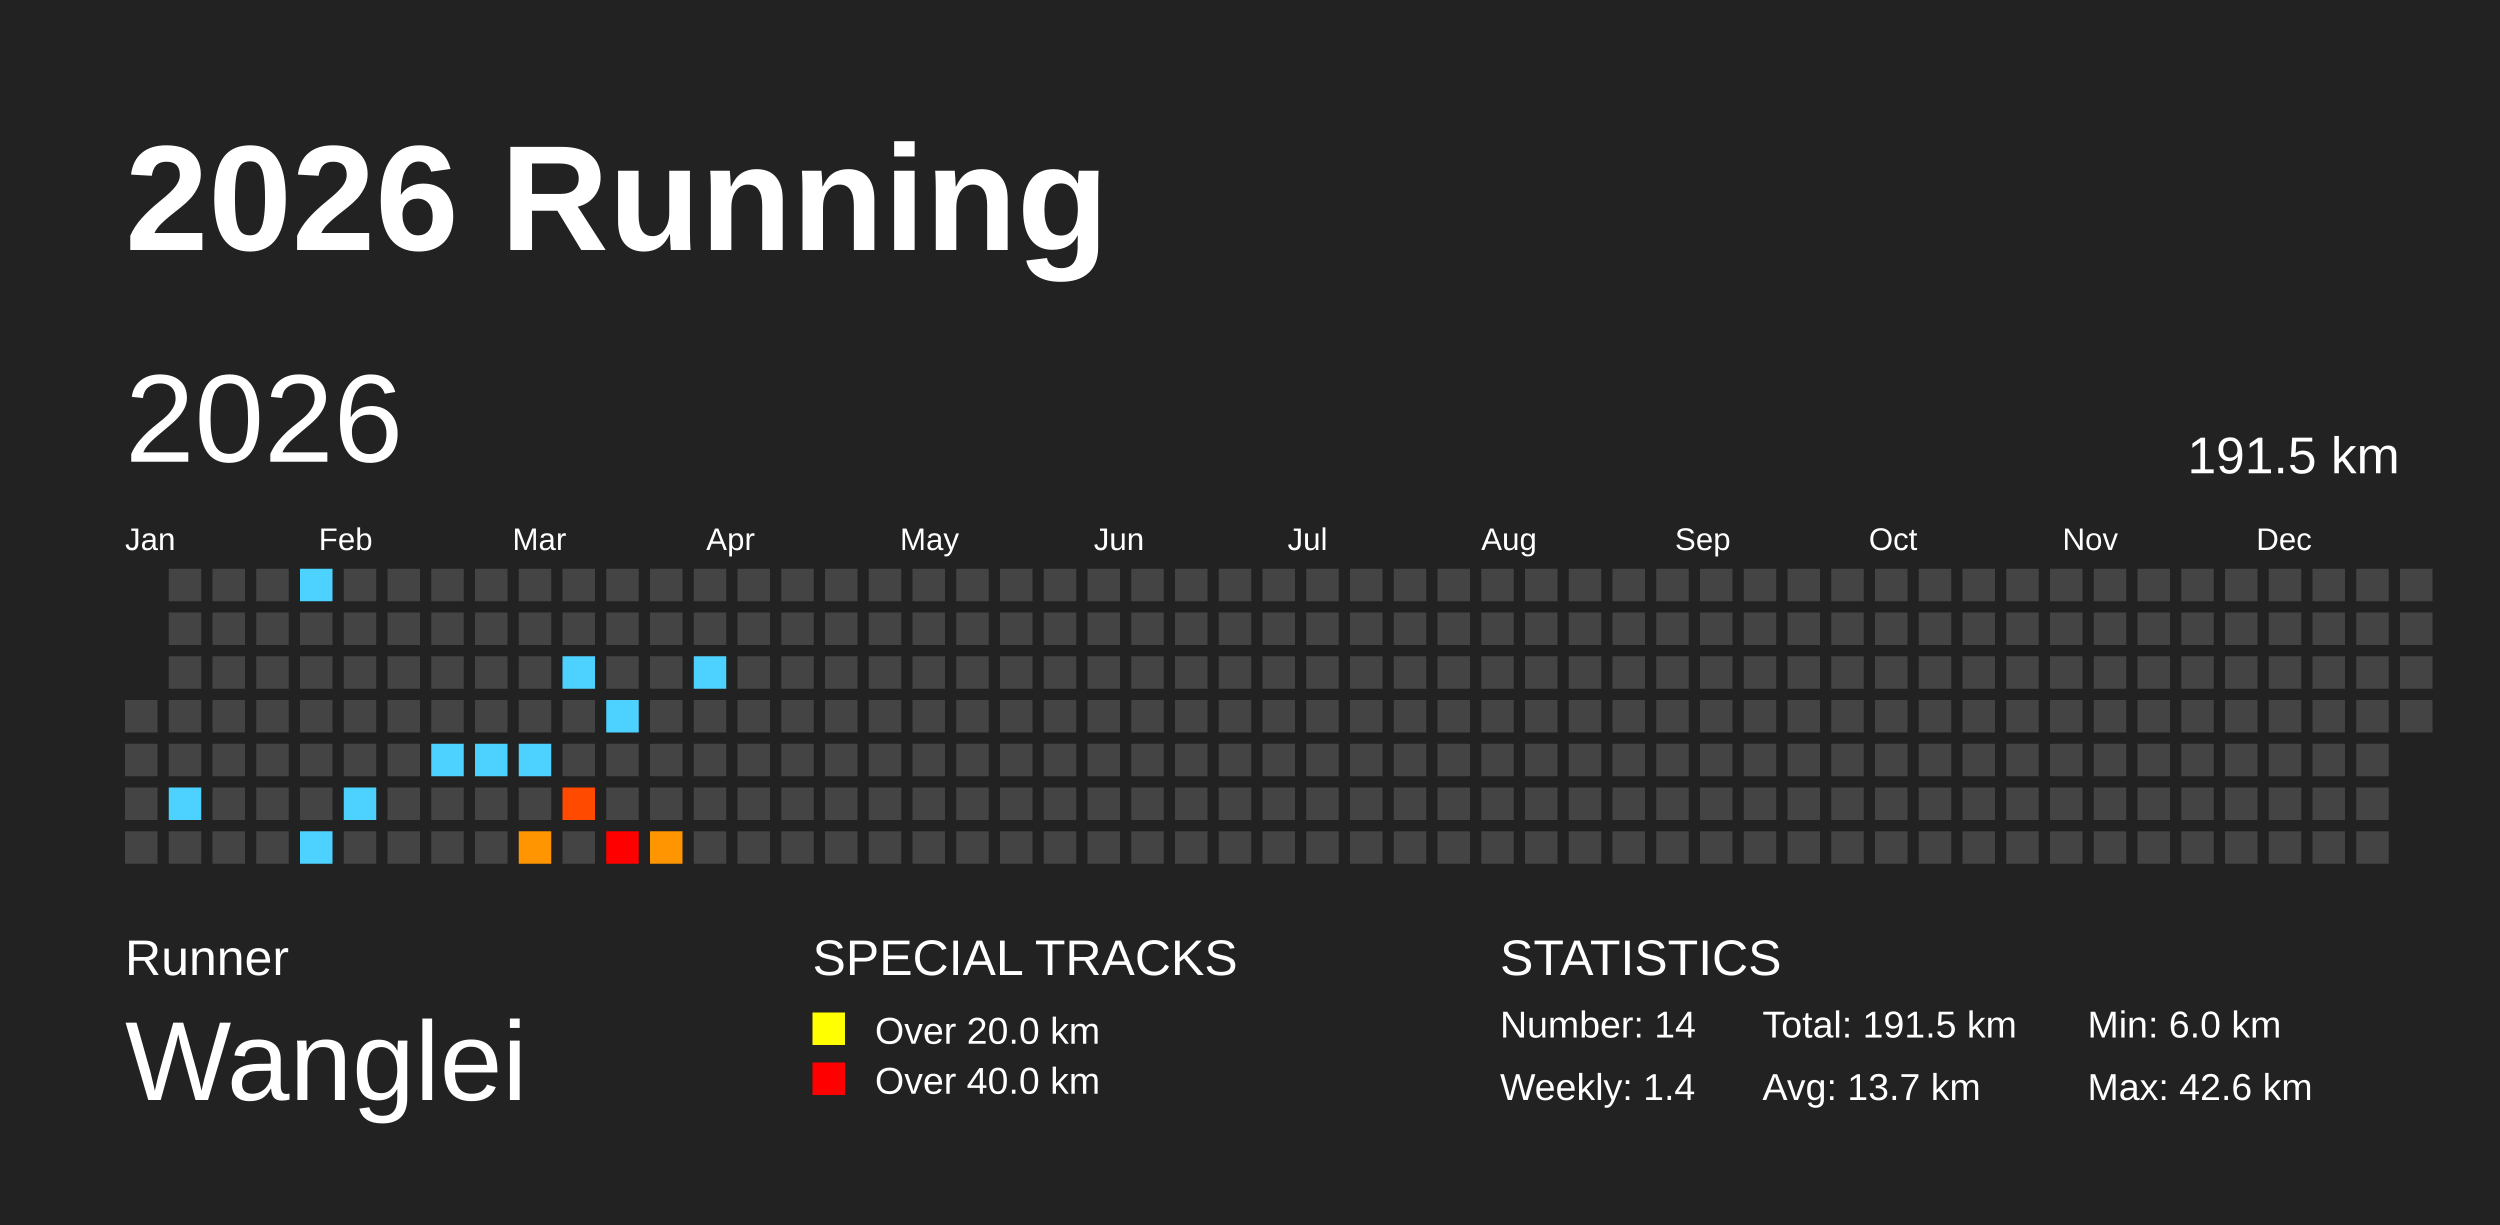
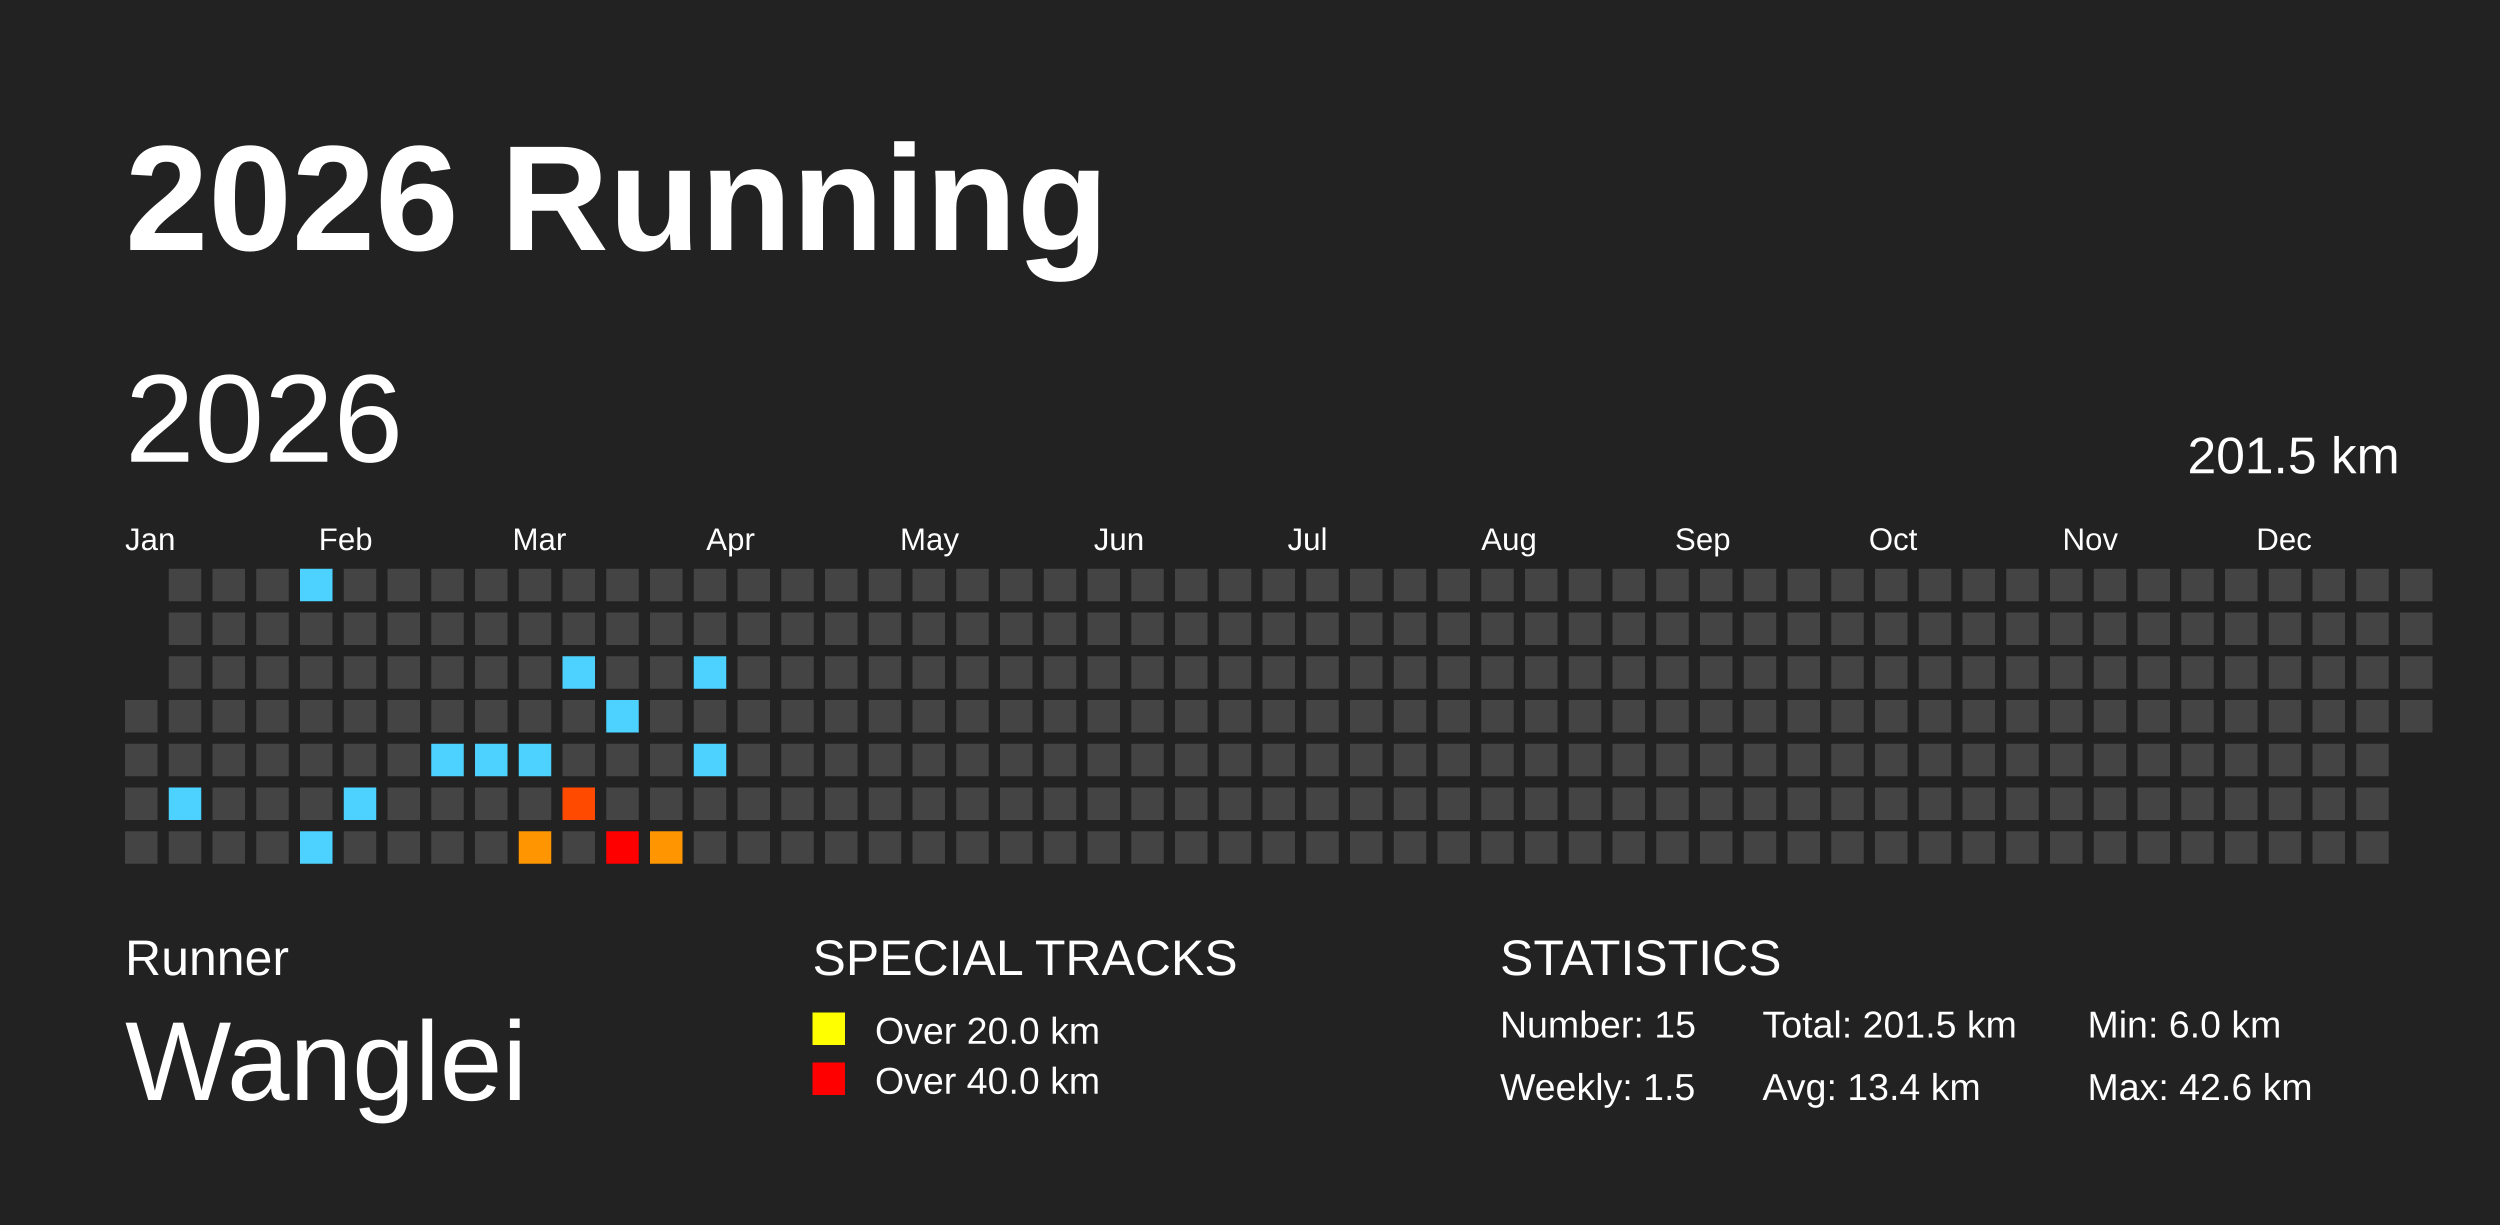
<svg xmlns="http://www.w3.org/2000/svg" baseProfile="full" height="98mm" version="1.1" viewBox="0,0,200,98" width="200mm">
  <defs />
  <rect fill="#222222" height="98" width="200" x="0" y="0" />
  <text fill="#FFFFFF" style="font-size:12px; font-family:Arial; font-weight:bold;" x="10" y="20">2026 Running</text>
  <text fill="#FFFFFF" style="font-size:4px; font-family:Arial" x="10" y="78">Runner</text>
  <text fill="#FFFFFF" style="font-size:9px; font-family:Arial" x="10" y="88">Wanglei</text>
  <text fill="#FFFFFF" style="font-size:4px; font-family:Arial" x="65" y="78">SPECIAL TRACKS</text>
  <rect fill="yellow" height="2.6" width="2.6" x="65" y="81" />
  <text fill="#FFFFFF" style="font-size:3px; font-family:Arial" x="70" y="83.5">Over 20.0 km</text>
  <rect fill="red" height="2.6" width="2.6" x="65" y="85" />
  <text fill="#FFFFFF" style="font-size:3px; font-family:Arial" x="70" y="87.5">Over 40.0 km</text>
  <text fill="#FFFFFF" style="font-size:4px; font-family:Arial" x="120" y="78">STATISTICS</text>
-   <text fill="#FFFFFF" style="font-size:3px; font-family:Arial" x="120" y="83">Number: 14</text>
-   <text fill="#FFFFFF" style="font-size:3px; font-family:Arial" x="120" y="88">Weekly: 1.4</text>
-   <text fill="#FFFFFF" style="font-size:3px; font-family:Arial" x="141" y="83">Total: 191.5 km</text>
-   <text fill="#FFFFFF" style="font-size:3px; font-family:Arial" x="141" y="88">Avg: 13.7 km</text>
+   <text fill="#FFFFFF" style="font-size:3px; font-family:Arial" x="120" y="83">Number: 15</text>
+   <text fill="#FFFFFF" style="font-size:3px; font-family:Arial" x="120" y="88">Weekly: 1.5</text>
+   <text fill="#FFFFFF" style="font-size:3px; font-family:Arial" x="141" y="83">Total: 201.5 km</text>
+   <text fill="#FFFFFF" style="font-size:3px; font-family:Arial" x="141" y="88">Avg: 13.4 km</text>
  <text fill="#FFFFFF" style="font-size:3px; font-family:Arial" x="167" y="83">Min: 6.0 km</text>
  <text fill="#FFFFFF" style="font-size:3px; font-family:Arial" x="167" y="88">Max: 42.6 km</text>
  <text dominant-baseline="hanging" fill="#FFFFFF" style="font-size:10.0px; font-family:Arial;" x="10" y="30">2026</text>
-   <text dominant-baseline="hanging" fill="#FFFFFF" style="font-size:4.125px; font-family:Arial;" x="175" y="35">191.5 km</text>
+   <text dominant-baseline="hanging" fill="#FFFFFF" style="font-size:4.125px; font-family:Arial;" x="175" y="35">201.5 km</text>
  <text fill="#FFFFFF" style="font-size:2.5px; font-family:Arial" x="10.0" y="44">Jan</text>
  <text fill="#FFFFFF" style="font-size:2.5px; font-family:Arial" x="25.5" y="44">Feb</text>
  <text fill="#FFFFFF" style="font-size:2.5px; font-family:Arial" x="41.0" y="44">Mar</text>
  <text fill="#FFFFFF" style="font-size:2.5px; font-family:Arial" x="56.5" y="44">Apr</text>
  <text fill="#FFFFFF" style="font-size:2.5px; font-family:Arial" x="72.0" y="44">May</text>
  <text fill="#FFFFFF" style="font-size:2.5px; font-family:Arial" x="87.5" y="44">Jun</text>
  <text fill="#FFFFFF" style="font-size:2.5px; font-family:Arial" x="103.0" y="44">Jul</text>
  <text fill="#FFFFFF" style="font-size:2.5px; font-family:Arial" x="118.5" y="44">Aug</text>
  <text fill="#FFFFFF" style="font-size:2.5px; font-family:Arial" x="134.0" y="44">Sep</text>
  <text fill="#FFFFFF" style="font-size:2.5px; font-family:Arial" x="149.5" y="44">Oct</text>
  <text fill="#FFFFFF" style="font-size:2.5px; font-family:Arial" x="165.0" y="44">Nov</text>
  <text fill="#FFFFFF" style="font-size:2.5px; font-family:Arial" x="180.5" y="44">Dec</text>
  <rect fill="#444444" height="2.6" width="2.6" x="10.0" y="56.0" />
  <rect fill="#444444" height="2.6" width="2.6" x="10.0" y="59.5" />
  <rect fill="#444444" height="2.6" width="2.6" x="10.0" y="63.0" />
  <rect fill="#444444" height="2.6" width="2.6" x="10.0" y="66.5" />
  <rect fill="#444444" height="2.6" width="2.6" x="13.5" y="45.5" />
  <rect fill="#444444" height="2.6" width="2.6" x="13.5" y="49.0" />
  <rect fill="#444444" height="2.6" width="2.6" x="13.5" y="52.5" />
  <rect fill="#444444" height="2.6" width="2.6" x="13.5" y="56.0" />
  <rect fill="#444444" height="2.6" width="2.6" x="13.5" y="59.5" />
  <rect fill="#4dd2ff" height="2.6" width="2.6" x="13.5" y="63.0" />
  <rect fill="#444444" height="2.6" width="2.6" x="13.5" y="66.5" />
  <rect fill="#444444" height="2.6" width="2.6" x="17.0" y="45.5" />
  <rect fill="#444444" height="2.6" width="2.6" x="17.0" y="49.0" />
  <rect fill="#444444" height="2.6" width="2.6" x="17.0" y="52.5" />
  <rect fill="#444444" height="2.6" width="2.6" x="17.0" y="56.0" />
  <rect fill="#444444" height="2.6" width="2.6" x="17.0" y="59.5" />
  <rect fill="#444444" height="2.6" width="2.6" x="17.0" y="63.0" />
  <rect fill="#444444" height="2.6" width="2.6" x="17.0" y="66.5" />
  <rect fill="#444444" height="2.6" width="2.6" x="20.5" y="45.5" />
  <rect fill="#444444" height="2.6" width="2.6" x="20.5" y="49.0" />
  <rect fill="#444444" height="2.6" width="2.6" x="20.5" y="52.5" />
  <rect fill="#444444" height="2.6" width="2.6" x="20.5" y="56.0" />
  <rect fill="#444444" height="2.6" width="2.6" x="20.5" y="59.5" />
  <rect fill="#444444" height="2.6" width="2.6" x="20.5" y="63.0" />
  <rect fill="#444444" height="2.6" width="2.6" x="20.5" y="66.5" />
  <rect fill="#4dd2ff" height="2.6" width="2.6" x="24.0" y="45.5" />
  <rect fill="#444444" height="2.6" width="2.6" x="24.0" y="49.0" />
  <rect fill="#444444" height="2.6" width="2.6" x="24.0" y="52.5" />
  <rect fill="#444444" height="2.6" width="2.6" x="24.0" y="56.0" />
  <rect fill="#444444" height="2.6" width="2.6" x="24.0" y="59.5" />
  <rect fill="#444444" height="2.6" width="2.6" x="24.0" y="63.0" />
  <rect fill="#4dd2ff" height="2.6" width="2.6" x="24.0" y="66.5" />
  <rect fill="#444444" height="2.6" width="2.6" x="27.5" y="45.5" />
  <rect fill="#444444" height="2.6" width="2.6" x="27.5" y="49.0" />
  <rect fill="#444444" height="2.6" width="2.6" x="27.5" y="52.5" />
  <rect fill="#444444" height="2.6" width="2.6" x="27.5" y="56.0" />
  <rect fill="#444444" height="2.6" width="2.6" x="27.5" y="59.5" />
  <rect fill="#4dd2ff" height="2.6" width="2.6" x="27.5" y="63.0" />
  <rect fill="#444444" height="2.6" width="2.6" x="27.5" y="66.5" />
  <rect fill="#444444" height="2.6" width="2.6" x="31.0" y="45.5" />
  <rect fill="#444444" height="2.6" width="2.6" x="31.0" y="49.0" />
  <rect fill="#444444" height="2.6" width="2.6" x="31.0" y="52.5" />
  <rect fill="#444444" height="2.6" width="2.6" x="31.0" y="56.0" />
  <rect fill="#444444" height="2.6" width="2.6" x="31.0" y="59.5" />
  <rect fill="#444444" height="2.6" width="2.6" x="31.0" y="63.0" />
  <rect fill="#444444" height="2.6" width="2.6" x="31.0" y="66.5" />
  <rect fill="#444444" height="2.6" width="2.6" x="34.5" y="45.5" />
  <rect fill="#444444" height="2.6" width="2.6" x="34.5" y="49.0" />
  <rect fill="#444444" height="2.6" width="2.6" x="34.5" y="52.5" />
  <rect fill="#444444" height="2.6" width="2.6" x="34.5" y="56.0" />
  <rect fill="#4dd2ff" height="2.6" width="2.6" x="34.5" y="59.5" />
  <rect fill="#444444" height="2.6" width="2.6" x="34.5" y="63.0" />
  <rect fill="#444444" height="2.6" width="2.6" x="34.5" y="66.5" />
  <rect fill="#444444" height="2.6" width="2.6" x="38.0" y="45.5" />
  <rect fill="#444444" height="2.6" width="2.6" x="38.0" y="49.0" />
  <rect fill="#444444" height="2.6" width="2.6" x="38.0" y="52.5" />
  <rect fill="#444444" height="2.6" width="2.6" x="38.0" y="56.0" />
  <rect fill="#4dd2ff" height="2.6" width="2.6" x="38.0" y="59.5" />
  <rect fill="#444444" height="2.6" width="2.6" x="38.0" y="63.0" />
  <rect fill="#444444" height="2.6" width="2.6" x="38.0" y="66.5" />
  <rect fill="#444444" height="2.6" width="2.6" x="41.5" y="45.5" />
  <rect fill="#444444" height="2.6" width="2.6" x="41.5" y="49.0" />
  <rect fill="#444444" height="2.6" width="2.6" x="41.5" y="52.5" />
  <rect fill="#444444" height="2.6" width="2.6" x="41.5" y="56.0" />
  <rect fill="#4dd2ff" height="2.6" width="2.6" x="41.5" y="59.5" />
  <rect fill="#444444" height="2.6" width="2.6" x="41.5" y="63.0" />
  <rect fill="#ff9500" height="2.6" width="2.6" x="41.5" y="66.5" />
  <rect fill="#444444" height="2.6" width="2.6" x="45.0" y="45.5" />
  <rect fill="#444444" height="2.6" width="2.6" x="45.0" y="49.0" />
  <rect fill="#4dd2ff" height="2.6" width="2.6" x="45.0" y="52.5" />
  <rect fill="#444444" height="2.6" width="2.6" x="45.0" y="56.0" />
  <rect fill="#444444" height="2.6" width="2.6" x="45.0" y="59.5" />
  <rect fill="#ff4a00" height="2.6" width="2.6" x="45.0" y="63.0" />
  <rect fill="#444444" height="2.6" width="2.6" x="45.0" y="66.5" />
  <rect fill="#444444" height="2.6" width="2.6" x="48.5" y="45.5" />
  <rect fill="#444444" height="2.6" width="2.6" x="48.5" y="49.0" />
  <rect fill="#444444" height="2.6" width="2.6" x="48.5" y="52.5" />
  <rect fill="#4dd2ff" height="2.6" width="2.6" x="48.5" y="56.0" />
  <rect fill="#444444" height="2.6" width="2.6" x="48.5" y="59.5" />
  <rect fill="#444444" height="2.6" width="2.6" x="48.5" y="63.0" />
  <rect fill="red" height="2.6" width="2.6" x="48.5" y="66.5" />
  <rect fill="#444444" height="2.6" width="2.6" x="52.0" y="45.5" />
  <rect fill="#444444" height="2.6" width="2.6" x="52.0" y="49.0" />
  <rect fill="#444444" height="2.6" width="2.6" x="52.0" y="52.5" />
  <rect fill="#444444" height="2.6" width="2.6" x="52.0" y="56.0" />
  <rect fill="#444444" height="2.6" width="2.6" x="52.0" y="59.5" />
  <rect fill="#444444" height="2.6" width="2.6" x="52.0" y="63.0" />
  <rect fill="#ff9500" height="2.6" width="2.6" x="52.0" y="66.5" />
  <rect fill="#444444" height="2.6" width="2.6" x="55.5" y="45.5" />
  <rect fill="#444444" height="2.6" width="2.6" x="55.5" y="49.0" />
  <rect fill="#4dd2ff" height="2.6" width="2.6" x="55.5" y="52.5" />
  <rect fill="#444444" height="2.6" width="2.6" x="55.5" y="56.0" />
-   <rect fill="#444444" height="2.6" width="2.6" x="55.5" y="59.5" />
+   <rect fill="#4dd2ff" height="2.6" width="2.6" x="55.5" y="59.5" />
  <rect fill="#444444" height="2.6" width="2.6" x="55.5" y="63.0" />
  <rect fill="#444444" height="2.6" width="2.6" x="55.5" y="66.5" />
  <rect fill="#444444" height="2.6" width="2.6" x="59.0" y="45.5" />
  <rect fill="#444444" height="2.6" width="2.6" x="59.0" y="49.0" />
  <rect fill="#444444" height="2.6" width="2.6" x="59.0" y="52.5" />
  <rect fill="#444444" height="2.6" width="2.6" x="59.0" y="56.0" />
  <rect fill="#444444" height="2.6" width="2.6" x="59.0" y="59.5" />
  <rect fill="#444444" height="2.6" width="2.6" x="59.0" y="63.0" />
  <rect fill="#444444" height="2.6" width="2.6" x="59.0" y="66.5" />
  <rect fill="#444444" height="2.6" width="2.6" x="62.5" y="45.5" />
  <rect fill="#444444" height="2.6" width="2.6" x="62.5" y="49.0" />
  <rect fill="#444444" height="2.6" width="2.6" x="62.5" y="52.5" />
  <rect fill="#444444" height="2.6" width="2.6" x="62.5" y="56.0" />
  <rect fill="#444444" height="2.6" width="2.6" x="62.5" y="59.5" />
  <rect fill="#444444" height="2.6" width="2.6" x="62.5" y="63.0" />
  <rect fill="#444444" height="2.6" width="2.6" x="62.5" y="66.5" />
  <rect fill="#444444" height="2.6" width="2.6" x="66.0" y="45.5" />
  <rect fill="#444444" height="2.6" width="2.6" x="66.0" y="49.0" />
  <rect fill="#444444" height="2.6" width="2.6" x="66.0" y="52.5" />
  <rect fill="#444444" height="2.6" width="2.6" x="66.0" y="56.0" />
  <rect fill="#444444" height="2.6" width="2.6" x="66.0" y="59.5" />
  <rect fill="#444444" height="2.6" width="2.6" x="66.0" y="63.0" />
  <rect fill="#444444" height="2.6" width="2.6" x="66.0" y="66.5" />
  <rect fill="#444444" height="2.6" width="2.6" x="69.5" y="45.5" />
  <rect fill="#444444" height="2.6" width="2.6" x="69.5" y="49.0" />
  <rect fill="#444444" height="2.6" width="2.6" x="69.5" y="52.5" />
  <rect fill="#444444" height="2.6" width="2.6" x="69.5" y="56.0" />
  <rect fill="#444444" height="2.6" width="2.6" x="69.5" y="59.5" />
  <rect fill="#444444" height="2.6" width="2.6" x="69.5" y="63.0" />
  <rect fill="#444444" height="2.6" width="2.6" x="69.5" y="66.5" />
  <rect fill="#444444" height="2.6" width="2.6" x="73.0" y="45.5" />
  <rect fill="#444444" height="2.6" width="2.6" x="73.0" y="49.0" />
  <rect fill="#444444" height="2.6" width="2.6" x="73.0" y="52.5" />
  <rect fill="#444444" height="2.6" width="2.6" x="73.0" y="56.0" />
  <rect fill="#444444" height="2.6" width="2.6" x="73.0" y="59.5" />
  <rect fill="#444444" height="2.6" width="2.6" x="73.0" y="63.0" />
  <rect fill="#444444" height="2.6" width="2.6" x="73.0" y="66.5" />
  <rect fill="#444444" height="2.6" width="2.6" x="76.5" y="45.5" />
  <rect fill="#444444" height="2.6" width="2.6" x="76.5" y="49.0" />
  <rect fill="#444444" height="2.6" width="2.6" x="76.5" y="52.5" />
  <rect fill="#444444" height="2.6" width="2.6" x="76.5" y="56.0" />
  <rect fill="#444444" height="2.6" width="2.6" x="76.5" y="59.5" />
  <rect fill="#444444" height="2.6" width="2.6" x="76.5" y="63.0" />
  <rect fill="#444444" height="2.6" width="2.6" x="76.5" y="66.5" />
  <rect fill="#444444" height="2.6" width="2.6" x="80.0" y="45.5" />
  <rect fill="#444444" height="2.6" width="2.6" x="80.0" y="49.0" />
  <rect fill="#444444" height="2.6" width="2.6" x="80.0" y="52.5" />
  <rect fill="#444444" height="2.6" width="2.6" x="80.0" y="56.0" />
  <rect fill="#444444" height="2.6" width="2.6" x="80.0" y="59.5" />
  <rect fill="#444444" height="2.6" width="2.6" x="80.0" y="63.0" />
  <rect fill="#444444" height="2.6" width="2.6" x="80.0" y="66.5" />
  <rect fill="#444444" height="2.6" width="2.6" x="83.5" y="45.5" />
  <rect fill="#444444" height="2.6" width="2.6" x="83.5" y="49.0" />
  <rect fill="#444444" height="2.6" width="2.6" x="83.5" y="52.5" />
  <rect fill="#444444" height="2.6" width="2.6" x="83.5" y="56.0" />
  <rect fill="#444444" height="2.6" width="2.6" x="83.5" y="59.5" />
  <rect fill="#444444" height="2.6" width="2.6" x="83.5" y="63.0" />
  <rect fill="#444444" height="2.6" width="2.6" x="83.5" y="66.5" />
  <rect fill="#444444" height="2.6" width="2.6" x="87.0" y="45.5" />
  <rect fill="#444444" height="2.6" width="2.6" x="87.0" y="49.0" />
  <rect fill="#444444" height="2.6" width="2.6" x="87.0" y="52.5" />
  <rect fill="#444444" height="2.6" width="2.6" x="87.0" y="56.0" />
  <rect fill="#444444" height="2.6" width="2.6" x="87.0" y="59.5" />
  <rect fill="#444444" height="2.6" width="2.6" x="87.0" y="63.0" />
  <rect fill="#444444" height="2.6" width="2.6" x="87.0" y="66.5" />
  <rect fill="#444444" height="2.6" width="2.6" x="90.5" y="45.5" />
  <rect fill="#444444" height="2.6" width="2.6" x="90.5" y="49.0" />
  <rect fill="#444444" height="2.6" width="2.6" x="90.5" y="52.5" />
  <rect fill="#444444" height="2.6" width="2.6" x="90.5" y="56.0" />
  <rect fill="#444444" height="2.6" width="2.6" x="90.5" y="59.5" />
  <rect fill="#444444" height="2.6" width="2.6" x="90.5" y="63.0" />
  <rect fill="#444444" height="2.6" width="2.6" x="90.5" y="66.5" />
  <rect fill="#444444" height="2.6" width="2.6" x="94.0" y="45.5" />
  <rect fill="#444444" height="2.6" width="2.6" x="94.0" y="49.0" />
  <rect fill="#444444" height="2.6" width="2.6" x="94.0" y="52.5" />
  <rect fill="#444444" height="2.6" width="2.6" x="94.0" y="56.0" />
  <rect fill="#444444" height="2.6" width="2.6" x="94.0" y="59.5" />
  <rect fill="#444444" height="2.6" width="2.6" x="94.0" y="63.0" />
  <rect fill="#444444" height="2.6" width="2.6" x="94.0" y="66.5" />
  <rect fill="#444444" height="2.6" width="2.6" x="97.5" y="45.5" />
  <rect fill="#444444" height="2.6" width="2.6" x="97.5" y="49.0" />
  <rect fill="#444444" height="2.6" width="2.6" x="97.5" y="52.5" />
  <rect fill="#444444" height="2.6" width="2.6" x="97.5" y="56.0" />
  <rect fill="#444444" height="2.6" width="2.6" x="97.5" y="59.5" />
  <rect fill="#444444" height="2.6" width="2.6" x="97.5" y="63.0" />
  <rect fill="#444444" height="2.6" width="2.6" x="97.5" y="66.5" />
  <rect fill="#444444" height="2.6" width="2.6" x="101.0" y="45.5" />
  <rect fill="#444444" height="2.6" width="2.6" x="101.0" y="49.0" />
  <rect fill="#444444" height="2.6" width="2.6" x="101.0" y="52.5" />
  <rect fill="#444444" height="2.6" width="2.6" x="101.0" y="56.0" />
  <rect fill="#444444" height="2.6" width="2.6" x="101.0" y="59.5" />
  <rect fill="#444444" height="2.6" width="2.6" x="101.0" y="63.0" />
  <rect fill="#444444" height="2.6" width="2.6" x="101.0" y="66.5" />
  <rect fill="#444444" height="2.6" width="2.6" x="104.5" y="45.5" />
  <rect fill="#444444" height="2.6" width="2.6" x="104.5" y="49.0" />
  <rect fill="#444444" height="2.6" width="2.6" x="104.5" y="52.5" />
  <rect fill="#444444" height="2.6" width="2.6" x="104.5" y="56.0" />
  <rect fill="#444444" height="2.6" width="2.6" x="104.5" y="59.5" />
  <rect fill="#444444" height="2.6" width="2.6" x="104.5" y="63.0" />
  <rect fill="#444444" height="2.6" width="2.6" x="104.5" y="66.5" />
  <rect fill="#444444" height="2.6" width="2.6" x="108.0" y="45.5" />
  <rect fill="#444444" height="2.6" width="2.6" x="108.0" y="49.0" />
  <rect fill="#444444" height="2.6" width="2.6" x="108.0" y="52.5" />
  <rect fill="#444444" height="2.6" width="2.6" x="108.0" y="56.0" />
  <rect fill="#444444" height="2.6" width="2.6" x="108.0" y="59.5" />
  <rect fill="#444444" height="2.6" width="2.6" x="108.0" y="63.0" />
  <rect fill="#444444" height="2.6" width="2.6" x="108.0" y="66.5" />
  <rect fill="#444444" height="2.6" width="2.6" x="111.5" y="45.5" />
  <rect fill="#444444" height="2.6" width="2.6" x="111.5" y="49.0" />
  <rect fill="#444444" height="2.6" width="2.6" x="111.5" y="52.5" />
  <rect fill="#444444" height="2.6" width="2.6" x="111.5" y="56.0" />
  <rect fill="#444444" height="2.6" width="2.6" x="111.5" y="59.5" />
  <rect fill="#444444" height="2.6" width="2.6" x="111.5" y="63.0" />
  <rect fill="#444444" height="2.6" width="2.6" x="111.5" y="66.5" />
  <rect fill="#444444" height="2.6" width="2.6" x="115.0" y="45.5" />
  <rect fill="#444444" height="2.6" width="2.6" x="115.0" y="49.0" />
  <rect fill="#444444" height="2.6" width="2.6" x="115.0" y="52.5" />
  <rect fill="#444444" height="2.6" width="2.6" x="115.0" y="56.0" />
  <rect fill="#444444" height="2.6" width="2.6" x="115.0" y="59.5" />
  <rect fill="#444444" height="2.6" width="2.6" x="115.0" y="63.0" />
  <rect fill="#444444" height="2.6" width="2.6" x="115.0" y="66.5" />
  <rect fill="#444444" height="2.6" width="2.6" x="118.5" y="45.5" />
  <rect fill="#444444" height="2.6" width="2.6" x="118.5" y="49.0" />
  <rect fill="#444444" height="2.6" width="2.6" x="118.5" y="52.5" />
  <rect fill="#444444" height="2.6" width="2.6" x="118.5" y="56.0" />
  <rect fill="#444444" height="2.6" width="2.6" x="118.5" y="59.5" />
  <rect fill="#444444" height="2.6" width="2.6" x="118.5" y="63.0" />
  <rect fill="#444444" height="2.6" width="2.6" x="118.5" y="66.5" />
  <rect fill="#444444" height="2.6" width="2.6" x="122.0" y="45.5" />
  <rect fill="#444444" height="2.6" width="2.6" x="122.0" y="49.0" />
  <rect fill="#444444" height="2.6" width="2.6" x="122.0" y="52.5" />
  <rect fill="#444444" height="2.6" width="2.6" x="122.0" y="56.0" />
  <rect fill="#444444" height="2.6" width="2.6" x="122.0" y="59.5" />
  <rect fill="#444444" height="2.6" width="2.6" x="122.0" y="63.0" />
  <rect fill="#444444" height="2.6" width="2.6" x="122.0" y="66.5" />
  <rect fill="#444444" height="2.6" width="2.6" x="125.5" y="45.5" />
  <rect fill="#444444" height="2.6" width="2.6" x="125.5" y="49.0" />
  <rect fill="#444444" height="2.6" width="2.6" x="125.5" y="52.5" />
  <rect fill="#444444" height="2.6" width="2.6" x="125.5" y="56.0" />
  <rect fill="#444444" height="2.6" width="2.6" x="125.5" y="59.5" />
  <rect fill="#444444" height="2.6" width="2.6" x="125.5" y="63.0" />
  <rect fill="#444444" height="2.6" width="2.6" x="125.5" y="66.5" />
  <rect fill="#444444" height="2.6" width="2.6" x="129.0" y="45.5" />
  <rect fill="#444444" height="2.6" width="2.6" x="129.0" y="49.0" />
  <rect fill="#444444" height="2.6" width="2.6" x="129.0" y="52.5" />
  <rect fill="#444444" height="2.6" width="2.6" x="129.0" y="56.0" />
  <rect fill="#444444" height="2.6" width="2.6" x="129.0" y="59.5" />
  <rect fill="#444444" height="2.6" width="2.6" x="129.0" y="63.0" />
  <rect fill="#444444" height="2.6" width="2.6" x="129.0" y="66.5" />
  <rect fill="#444444" height="2.6" width="2.6" x="132.5" y="45.5" />
  <rect fill="#444444" height="2.6" width="2.6" x="132.5" y="49.0" />
  <rect fill="#444444" height="2.6" width="2.6" x="132.5" y="52.5" />
  <rect fill="#444444" height="2.6" width="2.6" x="132.5" y="56.0" />
  <rect fill="#444444" height="2.6" width="2.6" x="132.5" y="59.5" />
  <rect fill="#444444" height="2.6" width="2.6" x="132.5" y="63.0" />
  <rect fill="#444444" height="2.6" width="2.6" x="132.5" y="66.5" />
  <rect fill="#444444" height="2.6" width="2.6" x="136.0" y="45.5" />
  <rect fill="#444444" height="2.6" width="2.6" x="136.0" y="49.0" />
  <rect fill="#444444" height="2.6" width="2.6" x="136.0" y="52.5" />
  <rect fill="#444444" height="2.6" width="2.6" x="136.0" y="56.0" />
  <rect fill="#444444" height="2.6" width="2.6" x="136.0" y="59.5" />
  <rect fill="#444444" height="2.6" width="2.6" x="136.0" y="63.0" />
  <rect fill="#444444" height="2.6" width="2.6" x="136.0" y="66.5" />
  <rect fill="#444444" height="2.6" width="2.6" x="139.5" y="45.5" />
  <rect fill="#444444" height="2.6" width="2.6" x="139.5" y="49.0" />
  <rect fill="#444444" height="2.6" width="2.6" x="139.5" y="52.5" />
  <rect fill="#444444" height="2.6" width="2.6" x="139.5" y="56.0" />
  <rect fill="#444444" height="2.6" width="2.6" x="139.5" y="59.5" />
  <rect fill="#444444" height="2.6" width="2.6" x="139.5" y="63.0" />
  <rect fill="#444444" height="2.6" width="2.6" x="139.5" y="66.5" />
  <rect fill="#444444" height="2.6" width="2.6" x="143.0" y="45.5" />
  <rect fill="#444444" height="2.6" width="2.6" x="143.0" y="49.0" />
  <rect fill="#444444" height="2.6" width="2.6" x="143.0" y="52.5" />
  <rect fill="#444444" height="2.6" width="2.6" x="143.0" y="56.0" />
  <rect fill="#444444" height="2.6" width="2.6" x="143.0" y="59.5" />
  <rect fill="#444444" height="2.6" width="2.6" x="143.0" y="63.0" />
  <rect fill="#444444" height="2.6" width="2.6" x="143.0" y="66.5" />
  <rect fill="#444444" height="2.6" width="2.6" x="146.5" y="45.5" />
  <rect fill="#444444" height="2.6" width="2.6" x="146.5" y="49.0" />
  <rect fill="#444444" height="2.6" width="2.6" x="146.5" y="52.5" />
  <rect fill="#444444" height="2.6" width="2.6" x="146.5" y="56.0" />
  <rect fill="#444444" height="2.6" width="2.6" x="146.5" y="59.5" />
  <rect fill="#444444" height="2.6" width="2.6" x="146.5" y="63.0" />
  <rect fill="#444444" height="2.6" width="2.6" x="146.5" y="66.5" />
  <rect fill="#444444" height="2.6" width="2.6" x="150.0" y="45.5" />
  <rect fill="#444444" height="2.6" width="2.6" x="150.0" y="49.0" />
  <rect fill="#444444" height="2.6" width="2.6" x="150.0" y="52.5" />
  <rect fill="#444444" height="2.6" width="2.6" x="150.0" y="56.0" />
  <rect fill="#444444" height="2.6" width="2.6" x="150.0" y="59.5" />
  <rect fill="#444444" height="2.6" width="2.6" x="150.0" y="63.0" />
  <rect fill="#444444" height="2.6" width="2.6" x="150.0" y="66.5" />
  <rect fill="#444444" height="2.6" width="2.6" x="153.5" y="45.5" />
  <rect fill="#444444" height="2.6" width="2.6" x="153.5" y="49.0" />
  <rect fill="#444444" height="2.6" width="2.6" x="153.5" y="52.5" />
  <rect fill="#444444" height="2.6" width="2.6" x="153.5" y="56.0" />
  <rect fill="#444444" height="2.6" width="2.6" x="153.5" y="59.5" />
  <rect fill="#444444" height="2.6" width="2.6" x="153.5" y="63.0" />
  <rect fill="#444444" height="2.6" width="2.6" x="153.5" y="66.5" />
  <rect fill="#444444" height="2.6" width="2.6" x="157.0" y="45.5" />
  <rect fill="#444444" height="2.6" width="2.6" x="157.0" y="49.0" />
  <rect fill="#444444" height="2.6" width="2.6" x="157.0" y="52.5" />
  <rect fill="#444444" height="2.6" width="2.6" x="157.0" y="56.0" />
  <rect fill="#444444" height="2.6" width="2.6" x="157.0" y="59.5" />
  <rect fill="#444444" height="2.6" width="2.6" x="157.0" y="63.0" />
  <rect fill="#444444" height="2.6" width="2.6" x="157.0" y="66.5" />
  <rect fill="#444444" height="2.6" width="2.6" x="160.5" y="45.5" />
  <rect fill="#444444" height="2.6" width="2.6" x="160.5" y="49.0" />
  <rect fill="#444444" height="2.6" width="2.6" x="160.5" y="52.5" />
  <rect fill="#444444" height="2.6" width="2.6" x="160.5" y="56.0" />
  <rect fill="#444444" height="2.6" width="2.6" x="160.5" y="59.5" />
  <rect fill="#444444" height="2.6" width="2.6" x="160.5" y="63.0" />
  <rect fill="#444444" height="2.6" width="2.6" x="160.5" y="66.5" />
  <rect fill="#444444" height="2.6" width="2.6" x="164.0" y="45.5" />
  <rect fill="#444444" height="2.6" width="2.6" x="164.0" y="49.0" />
  <rect fill="#444444" height="2.6" width="2.6" x="164.0" y="52.5" />
  <rect fill="#444444" height="2.6" width="2.6" x="164.0" y="56.0" />
  <rect fill="#444444" height="2.6" width="2.6" x="164.0" y="59.5" />
  <rect fill="#444444" height="2.6" width="2.6" x="164.0" y="63.0" />
  <rect fill="#444444" height="2.6" width="2.6" x="164.0" y="66.5" />
  <rect fill="#444444" height="2.6" width="2.6" x="167.5" y="45.5" />
  <rect fill="#444444" height="2.6" width="2.6" x="167.5" y="49.0" />
  <rect fill="#444444" height="2.6" width="2.6" x="167.5" y="52.5" />
  <rect fill="#444444" height="2.6" width="2.6" x="167.5" y="56.0" />
  <rect fill="#444444" height="2.6" width="2.6" x="167.5" y="59.5" />
  <rect fill="#444444" height="2.6" width="2.6" x="167.5" y="63.0" />
  <rect fill="#444444" height="2.6" width="2.6" x="167.5" y="66.5" />
  <rect fill="#444444" height="2.6" width="2.6" x="171.0" y="45.5" />
  <rect fill="#444444" height="2.6" width="2.6" x="171.0" y="49.0" />
  <rect fill="#444444" height="2.6" width="2.6" x="171.0" y="52.5" />
  <rect fill="#444444" height="2.6" width="2.6" x="171.0" y="56.0" />
  <rect fill="#444444" height="2.6" width="2.6" x="171.0" y="59.5" />
  <rect fill="#444444" height="2.6" width="2.6" x="171.0" y="63.0" />
  <rect fill="#444444" height="2.6" width="2.6" x="171.0" y="66.5" />
  <rect fill="#444444" height="2.6" width="2.6" x="174.5" y="45.5" />
  <rect fill="#444444" height="2.6" width="2.6" x="174.5" y="49.0" />
  <rect fill="#444444" height="2.6" width="2.6" x="174.5" y="52.5" />
  <rect fill="#444444" height="2.6" width="2.6" x="174.5" y="56.0" />
  <rect fill="#444444" height="2.6" width="2.6" x="174.5" y="59.5" />
  <rect fill="#444444" height="2.6" width="2.6" x="174.5" y="63.0" />
  <rect fill="#444444" height="2.6" width="2.6" x="174.5" y="66.5" />
  <rect fill="#444444" height="2.6" width="2.6" x="178.0" y="45.5" />
  <rect fill="#444444" height="2.6" width="2.6" x="178.0" y="49.0" />
  <rect fill="#444444" height="2.6" width="2.6" x="178.0" y="52.5" />
  <rect fill="#444444" height="2.6" width="2.6" x="178.0" y="56.0" />
  <rect fill="#444444" height="2.6" width="2.6" x="178.0" y="59.5" />
  <rect fill="#444444" height="2.6" width="2.6" x="178.0" y="63.0" />
  <rect fill="#444444" height="2.6" width="2.6" x="178.0" y="66.5" />
  <rect fill="#444444" height="2.6" width="2.6" x="181.5" y="45.5" />
  <rect fill="#444444" height="2.6" width="2.6" x="181.5" y="49.0" />
  <rect fill="#444444" height="2.6" width="2.6" x="181.5" y="52.5" />
  <rect fill="#444444" height="2.6" width="2.6" x="181.5" y="56.0" />
  <rect fill="#444444" height="2.6" width="2.6" x="181.5" y="59.5" />
  <rect fill="#444444" height="2.6" width="2.6" x="181.5" y="63.0" />
  <rect fill="#444444" height="2.6" width="2.6" x="181.5" y="66.5" />
  <rect fill="#444444" height="2.6" width="2.6" x="185.0" y="45.5" />
  <rect fill="#444444" height="2.6" width="2.6" x="185.0" y="49.0" />
  <rect fill="#444444" height="2.6" width="2.6" x="185.0" y="52.5" />
  <rect fill="#444444" height="2.6" width="2.6" x="185.0" y="56.0" />
  <rect fill="#444444" height="2.6" width="2.6" x="185.0" y="59.5" />
  <rect fill="#444444" height="2.6" width="2.6" x="185.0" y="63.0" />
  <rect fill="#444444" height="2.6" width="2.6" x="185.0" y="66.5" />
  <rect fill="#444444" height="2.6" width="2.6" x="188.5" y="45.5" />
  <rect fill="#444444" height="2.6" width="2.6" x="188.5" y="49.0" />
  <rect fill="#444444" height="2.6" width="2.6" x="188.5" y="52.5" />
  <rect fill="#444444" height="2.6" width="2.6" x="188.5" y="56.0" />
  <rect fill="#444444" height="2.6" width="2.6" x="188.5" y="59.5" />
  <rect fill="#444444" height="2.6" width="2.6" x="188.5" y="63.0" />
  <rect fill="#444444" height="2.6" width="2.6" x="188.5" y="66.5" />
  <rect fill="#444444" height="2.6" width="2.6" x="192.0" y="45.5" />
  <rect fill="#444444" height="2.6" width="2.6" x="192.0" y="49.0" />
  <rect fill="#444444" height="2.6" width="2.6" x="192.0" y="52.5" />
  <rect fill="#444444" height="2.6" width="2.6" x="192.0" y="56.0" />
</svg>
